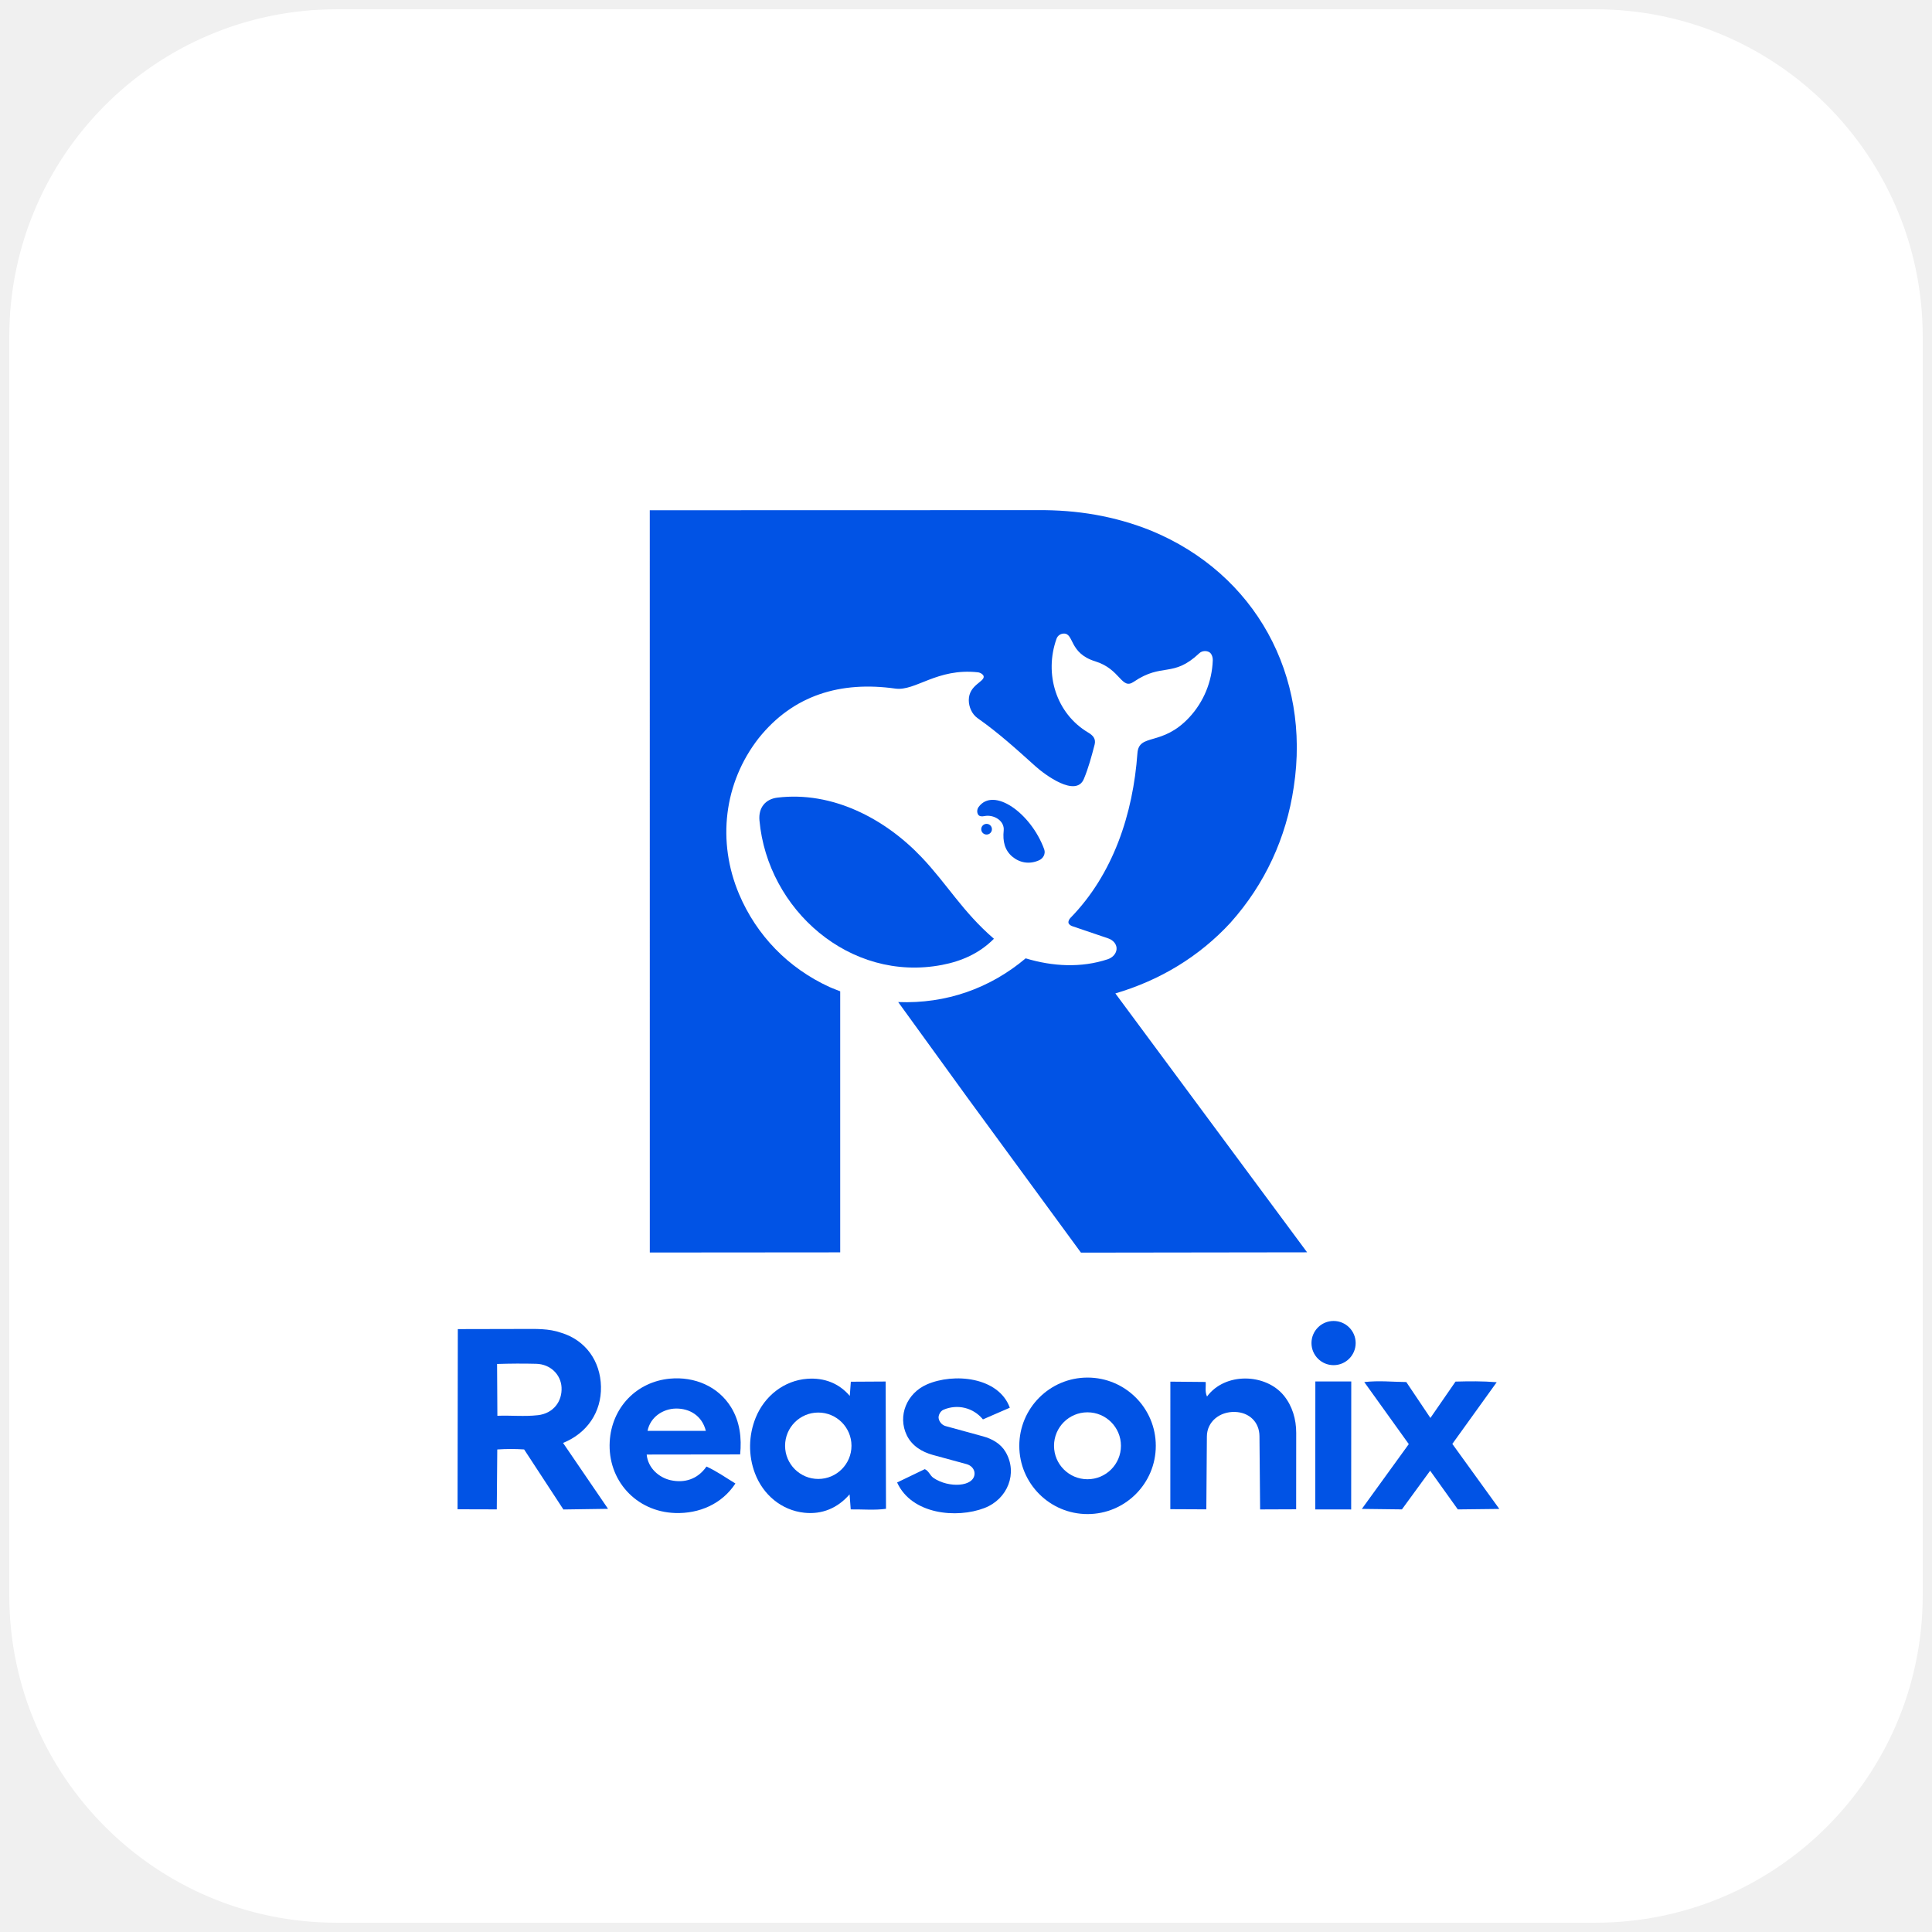
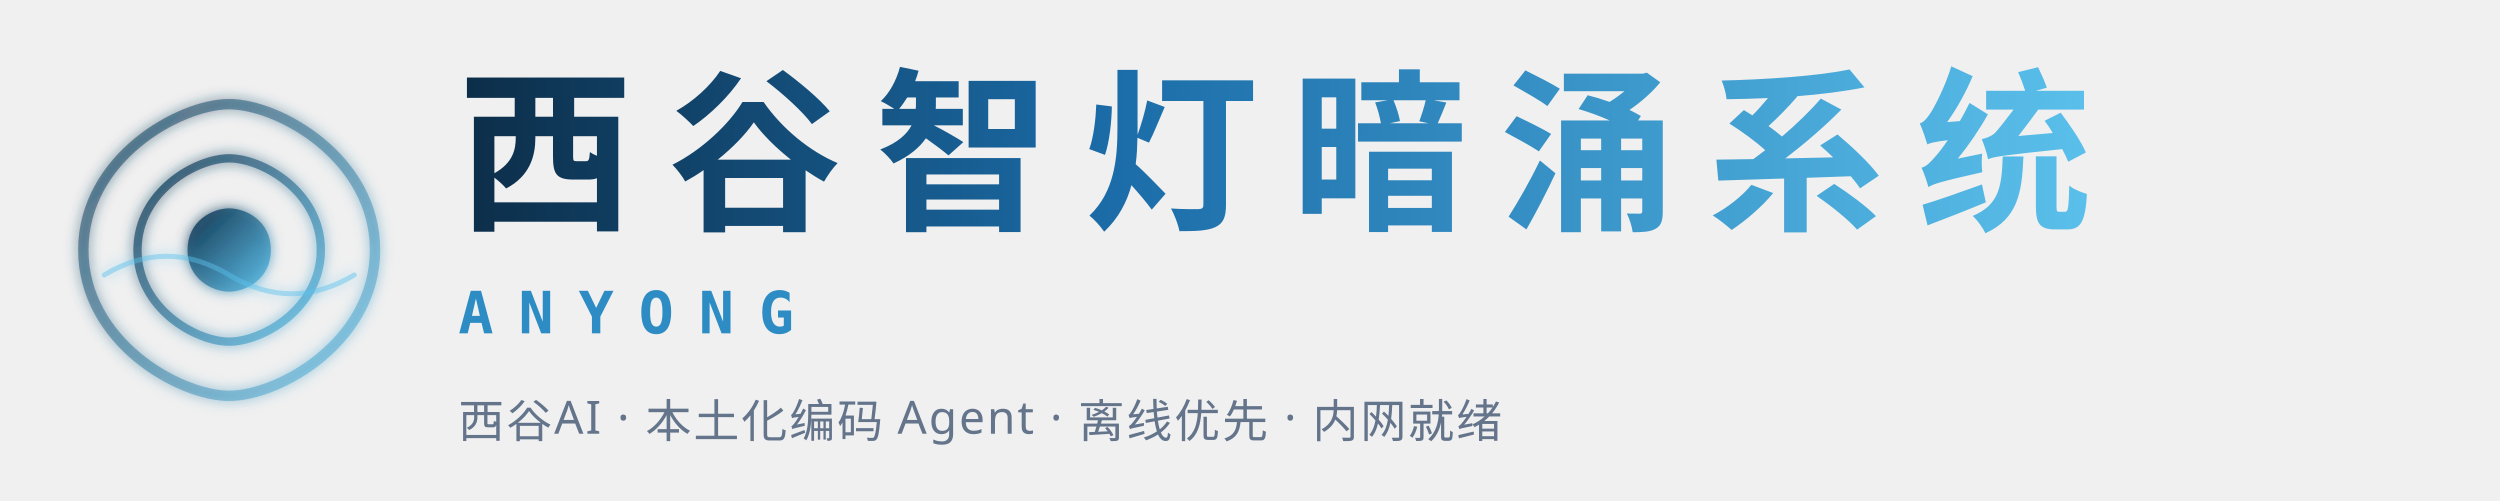
- <svg xmlns="http://www.w3.org/2000/svg" id="_图层_1" data-name="图层 1" viewBox="0 0 1254 1254">
+ <svg xmlns="http://www.w3.org/2000/svg" viewBox="0 0 600 120" role="img" aria-label="西谷智灯暗涌系统">
  <defs>
-     <style>
-       .cls-1 {
-         fill: #fff;
-       }
- 
-       .cls-2 {
-         fill: #0153e5;
-       }
-     </style>
+     <linearGradient id="g" x1="0%" y1="0%" x2="100%" y2="0%">
+       <stop offset="0%" stop-color="#0c2d48" />
+       <stop offset="40%" stop-color="#1b6ca8" />
+       <stop offset="100%" stop-color="#5bc0eb" />
+     </linearGradient>
+     <linearGradient id="gm" x1="0%" y1="0%" x2="100%" y2="100%">
+       <stop offset="0%" stop-color="#0c2d48" />
+       <stop offset="100%" stop-color="#5bc0eb" />
+     </linearGradient>
+     <filter id="glow" x="-50%" y="-50%" width="200%" height="200%">
+       <feGaussianBlur stdDeviation="1.5" result="blur" />
+       <feMerge>
+         <feMergeNode in="blur" />
+         <feMergeNode in="SourceGraphic" />
+       </feMerge>
+     </filter>
  </defs>
-   <rect class="cls-1" x="6.03" y="6.03" width="1241.94" height="1241.94" rx="212.47" ry="212.47" />
-   <g>
-     <path class="cls-2" d="M365.68,979.74l-25.49-38.96c-6.04-.37-11.31-.37-17.43.02l-.32,38.89-25.45-.07.17-116.94,41.97-.09c8.63-.02,17.06-.36,25.04,2.45,16,4.84,25.56,18.48,25.9,34.98s-8.99,30.24-24.61,36.54l29.2,42.77-28.97.42ZM349.06,918.57c10.12-1.14,15.92-8.96,15.42-18.1-.45-8.24-7.17-15.04-16.43-15.27-8.58-.22-16.84-.16-25.42.11l.2,33.63c9-.35,17.44.61,26.23-.38Z" />
-     <path class="cls-2" d="M575.08,979.32c-7.43,1.03-14.99.28-22.9.38l-.74-9.77c-7.73,8.95-17.92,13.2-29.47,11.93-14.76-1.61-26.67-11.64-31.95-25.58-4.4-11.6-4.2-24.54.48-36.11,5.71-14.09,18.45-24.15,33.47-25.24,11.06-.8,20.62,2.91,27.6,11.13l.68-9.23,22.6-.13.22,82.61ZM552.67,938.39c0-11.9-9.65-21.55-21.55-21.55s-21.55,9.65-21.55,21.55,9.65,21.55,21.55,21.55,21.55-9.65,21.55-21.55Z" />
-     <path class="cls-2" d="M458.55,951.89c6.66,3,12.37,7.13,18.78,10.99-8.73,13.37-23.6,19.69-39.12,19.17-25.4-.85-43.92-21.32-42.46-46.43,1.26-21.79,17.21-38.77,39.14-40.79,15.8-1.45,31.24,4.92,39.65,18.61,5.72,9.31,6.94,20.05,5.86,30.58l-60.66.08c.84,8.87,8.11,15.02,15.57,16.66,8.84,1.95,17.43-.49,23.24-8.87ZM458.14,928.74c-2.47-9.92-10.62-14.65-19.52-14.49-8.25.15-16.52,5.45-18.32,14.48h37.83Z" />
-     <path class="cls-2" d="M750.19,938.44c0,24.46-19.83,44.3-44.3,44.3s-44.3-19.83-44.3-44.3,19.83-44.3,44.3-44.3,44.3,19.83,44.3,44.3ZM727.57,938.41c0-12-9.72-21.72-21.72-21.72s-21.72,9.72-21.72,21.72,9.72,21.72,21.72,21.72,21.72-9.72,21.72-21.72Z" />
-     <path class="cls-2" d="M801.56,916.44c-9.85-.29-18.14,6.26-18.21,15.86l-.36,47.37-23.37-.11.03-82.78,22.91.21c.25,3.4-.62,5.99.87,9.46,11.74-15.92,38.04-15.05,49.82-.69,5.53,6.74,8.09,15.39,8.08,24.25l-.04,49.62-23.39.09-.42-47.61c-.08-8.96-6.5-15.4-15.94-15.67Z" />
-     <path class="cls-2" d="M973.16,979.4l-26.93.31-17.96-25.12-18.33,25.11-26-.32,30.46-42.06-28.9-40.27c9.78-1.08,18.2-.09,27.28-.01l15.65,23.31,16.3-23.6c8.92-.23,17.29-.37,26.73.41l-28.8,40.03,30.5,42.21Z" />
-     <path class="cls-2" d="M638.97,978.82c-18.03,6.92-47.26,4.18-56.68-16.59l17.95-8.65c2.7,1.18,3.3,4.09,5.67,5.7,9.87,6.71,26.42,5.86,26.64-2.77.07-2.84-2.08-5.34-5.15-6.18l-21.93-5.98c-7.07-1.93-13.56-5.89-16.89-12.73-6.16-12.65.07-27.35,12.99-33.01,17.43-7.64,46.57-4.97,53.87,15.09l-17.45,7.58c-6.29-7.68-16.61-10.11-25.61-6.26-2.11.9-3.33,3.62-3.17,5.29.21,2.22,2.03,4.63,4.56,5.32l24.3,6.66c5.87,1.61,11.42,4.7,14.59,10.07,8.12,13.79,1.39,30.66-13.68,36.45Z" />
-     <rect class="cls-2" x="823.88" y="926.58" width="83.07" height="23.31" transform="translate(-73.46 1802.96) rotate(-89.96)" />
-     <circle class="cls-2" cx="865.58" cy="871.74" r="14.34" />
+   <g transform="translate(55, 60)" filter="url(#glow)">
+     <path d="M -35,0 C -35,-22 -12,-35 0,-35 C 12,-35 35,-22 35,0 C 35,22 12,35 0,35 C -12,35 -35,22 -35,0 Z" fill="none" stroke="url(#gm)" stroke-width="2.5" opacity="0.55">
+       <animate attributeName="opacity" values="0.4;0.75;0.4" dur="3s" repeatCount="indefinite" />
+     </path>
+     <path d="M -22,0 C -22,-14 -8,-22 0,-22 C 8,-22 22,-14 22,0 C 22,14 8,22 0,22 C -8,22 -22,14 -22,0 Z" fill="none" stroke="url(#gm)" stroke-width="2" opacity="0.7">
+       <animate attributeName="opacity" values="0.5;0.9;0.5" dur="2.6s" begin="0.5s" repeatCount="indefinite" />
+     </path>
+     <path d="M -10,0 C -10,-7 -4,-10 0,-10 C 4,-10 10,-7 10,0 C 10,7 4,10 0,10 C -4,10 -10,7 -10,0 Z" fill="url(#gm)" opacity="0.85">
+       <animate attributeName="opacity" values="0.7;1;0.7" dur="2.2s" repeatCount="indefinite" />
+     </path>
+     <path d="M -30,6 Q -15,-3 0,6 Q 15,15 30,6" fill="none" stroke="#5bc0eb" stroke-width="1.2" stroke-linecap="round" opacity="0.45">
+       <animate attributeName="d" values="M -30,6 Q -15,-3 0,6 Q 15,15 30,6;M -30,3 Q -15,12 0,3 Q 15,-6 30,3;M -30,6 Q -15,-3 0,6 Q 15,15 30,6" dur="4s" repeatCount="indefinite" />
+     </path>
  </g>
-   <g>
-     <path class="cls-2" d="M657.07,556.02c4.59,3.86,10.93,5.3,17.45,2.32,2.59-1.18,4.3-4.19,3.22-7.14-8.6-23.51-32.86-40.71-42.55-27.41-1.18,1.63-1.14,3.74-.24,5.03.71,1.02,2.14,1.26,3.99.88,5.89-1.22,13.21,2.87,12.52,9.44-.72,6.85.66,12.72,5.61,16.89Z" />
-     <path class="cls-2" d="M798.75,598.8c22.21-24.86,36.14-54.9,40.99-87.98,11.07-72.3-24.83-138.35-92.45-166.33-23.77-9.56-48.19-13.62-74.13-13.37l-251.41.07.02,481.78,123.58-.1v-169.44c-4.09-1.52-6.91-2.78-6.91-2.78-26.86-12.28-47.42-33.58-58.71-60.25-14.41-34.05-9.96-72.23,12.69-101.26,22.56-28.2,53.39-37.16,88.72-32.2,13.05,1.83,27-13.49,53.57-10.57,1.79.2,3.58,1.54,3.76,2.6.62,3.63-9.65,5.57-9.66,15.48,0,4.17,1.87,9,5.81,11.76,13.54,9.5,25.27,20.18,37.54,31.22,5.96,5.36,26.19,20.45,31.34,8.16,3-7.17,4.99-14.67,6.98-22.28.98-3.77-1.1-6.02-4.14-7.82-20.87-12.35-28.73-38.11-20.57-60.92.79-2.2,2.82-3.27,4.56-3.34,7.01-.3,3.28,12.7,20.59,18.03,16.44,5.06,16.94,18.73,24.93,13.29,18.63-12.7,25.34-2.3,42.61-18.58,1.78-1.67,4.83-1.79,6.68-.51,1.14.79,2.12,2.84,2.03,5.22-.51,13.75-5.87,26.88-15.26,36.97-17.76,19.08-32.69,9.95-33.65,23.31-2.83,39.22-15.66,78.37-43.49,106.85-.89.91-1.43,2.22-1.28,3.1.16.92,1.26,1.82,2.46,2.23l23.45,7.97c3.32,1.13,5.72,4.1,5.3,7.27-.37,2.76-2.57,5.2-5.74,6.25-17.21,5.7-35.7,4.7-53.23-.6-23.19,19.53-51.68,29.59-82.74,28.38l45.08,62.23,73.54,100.4,146.79-.2-124.45-168.04c28.97-8.55,54.42-23.87,74.8-45.98Z" />
-     <circle class="cls-2" cx="640.36" cy="538.21" r="3.47" />
-     <path class="cls-2" d="M504.6,517.71c-7.75.94-12.41,6.5-11.66,14.8,5.25,57.86,58.62,105.22,118.44,93.8,12.73-2.43,24.33-7.49,33.74-16.99-20.35-17.53-30.27-35.39-47.01-52.99-23.95-25.18-58.04-42.91-93.5-38.62Z" />
-   </g>
+   <text x="110" y="52" font-family="'PingFang SC','Noto Sans SC','Microsoft YaHei',sans-serif" font-size="42" font-weight="800" fill="url(#g)" letter-spacing="8">西谷智灯暗涌系统</text>
+   <text x="110" y="80" font-family="ui-monospace,SFMono-Regular,Menlo,monospace" font-size="14" font-weight="600" fill="#2d8cc4" letter-spacing="6">ANYONG</text>
+   <text x="110" y="105" font-family="'PingFang SC','Noto Sans SC','Microsoft YaHei',sans-serif" font-size="11" fill="#64748b" letter-spacing="0.5">西谷AI · 本土化编码 Agent · 离线优先 · 内网就绪</text>
</svg>
